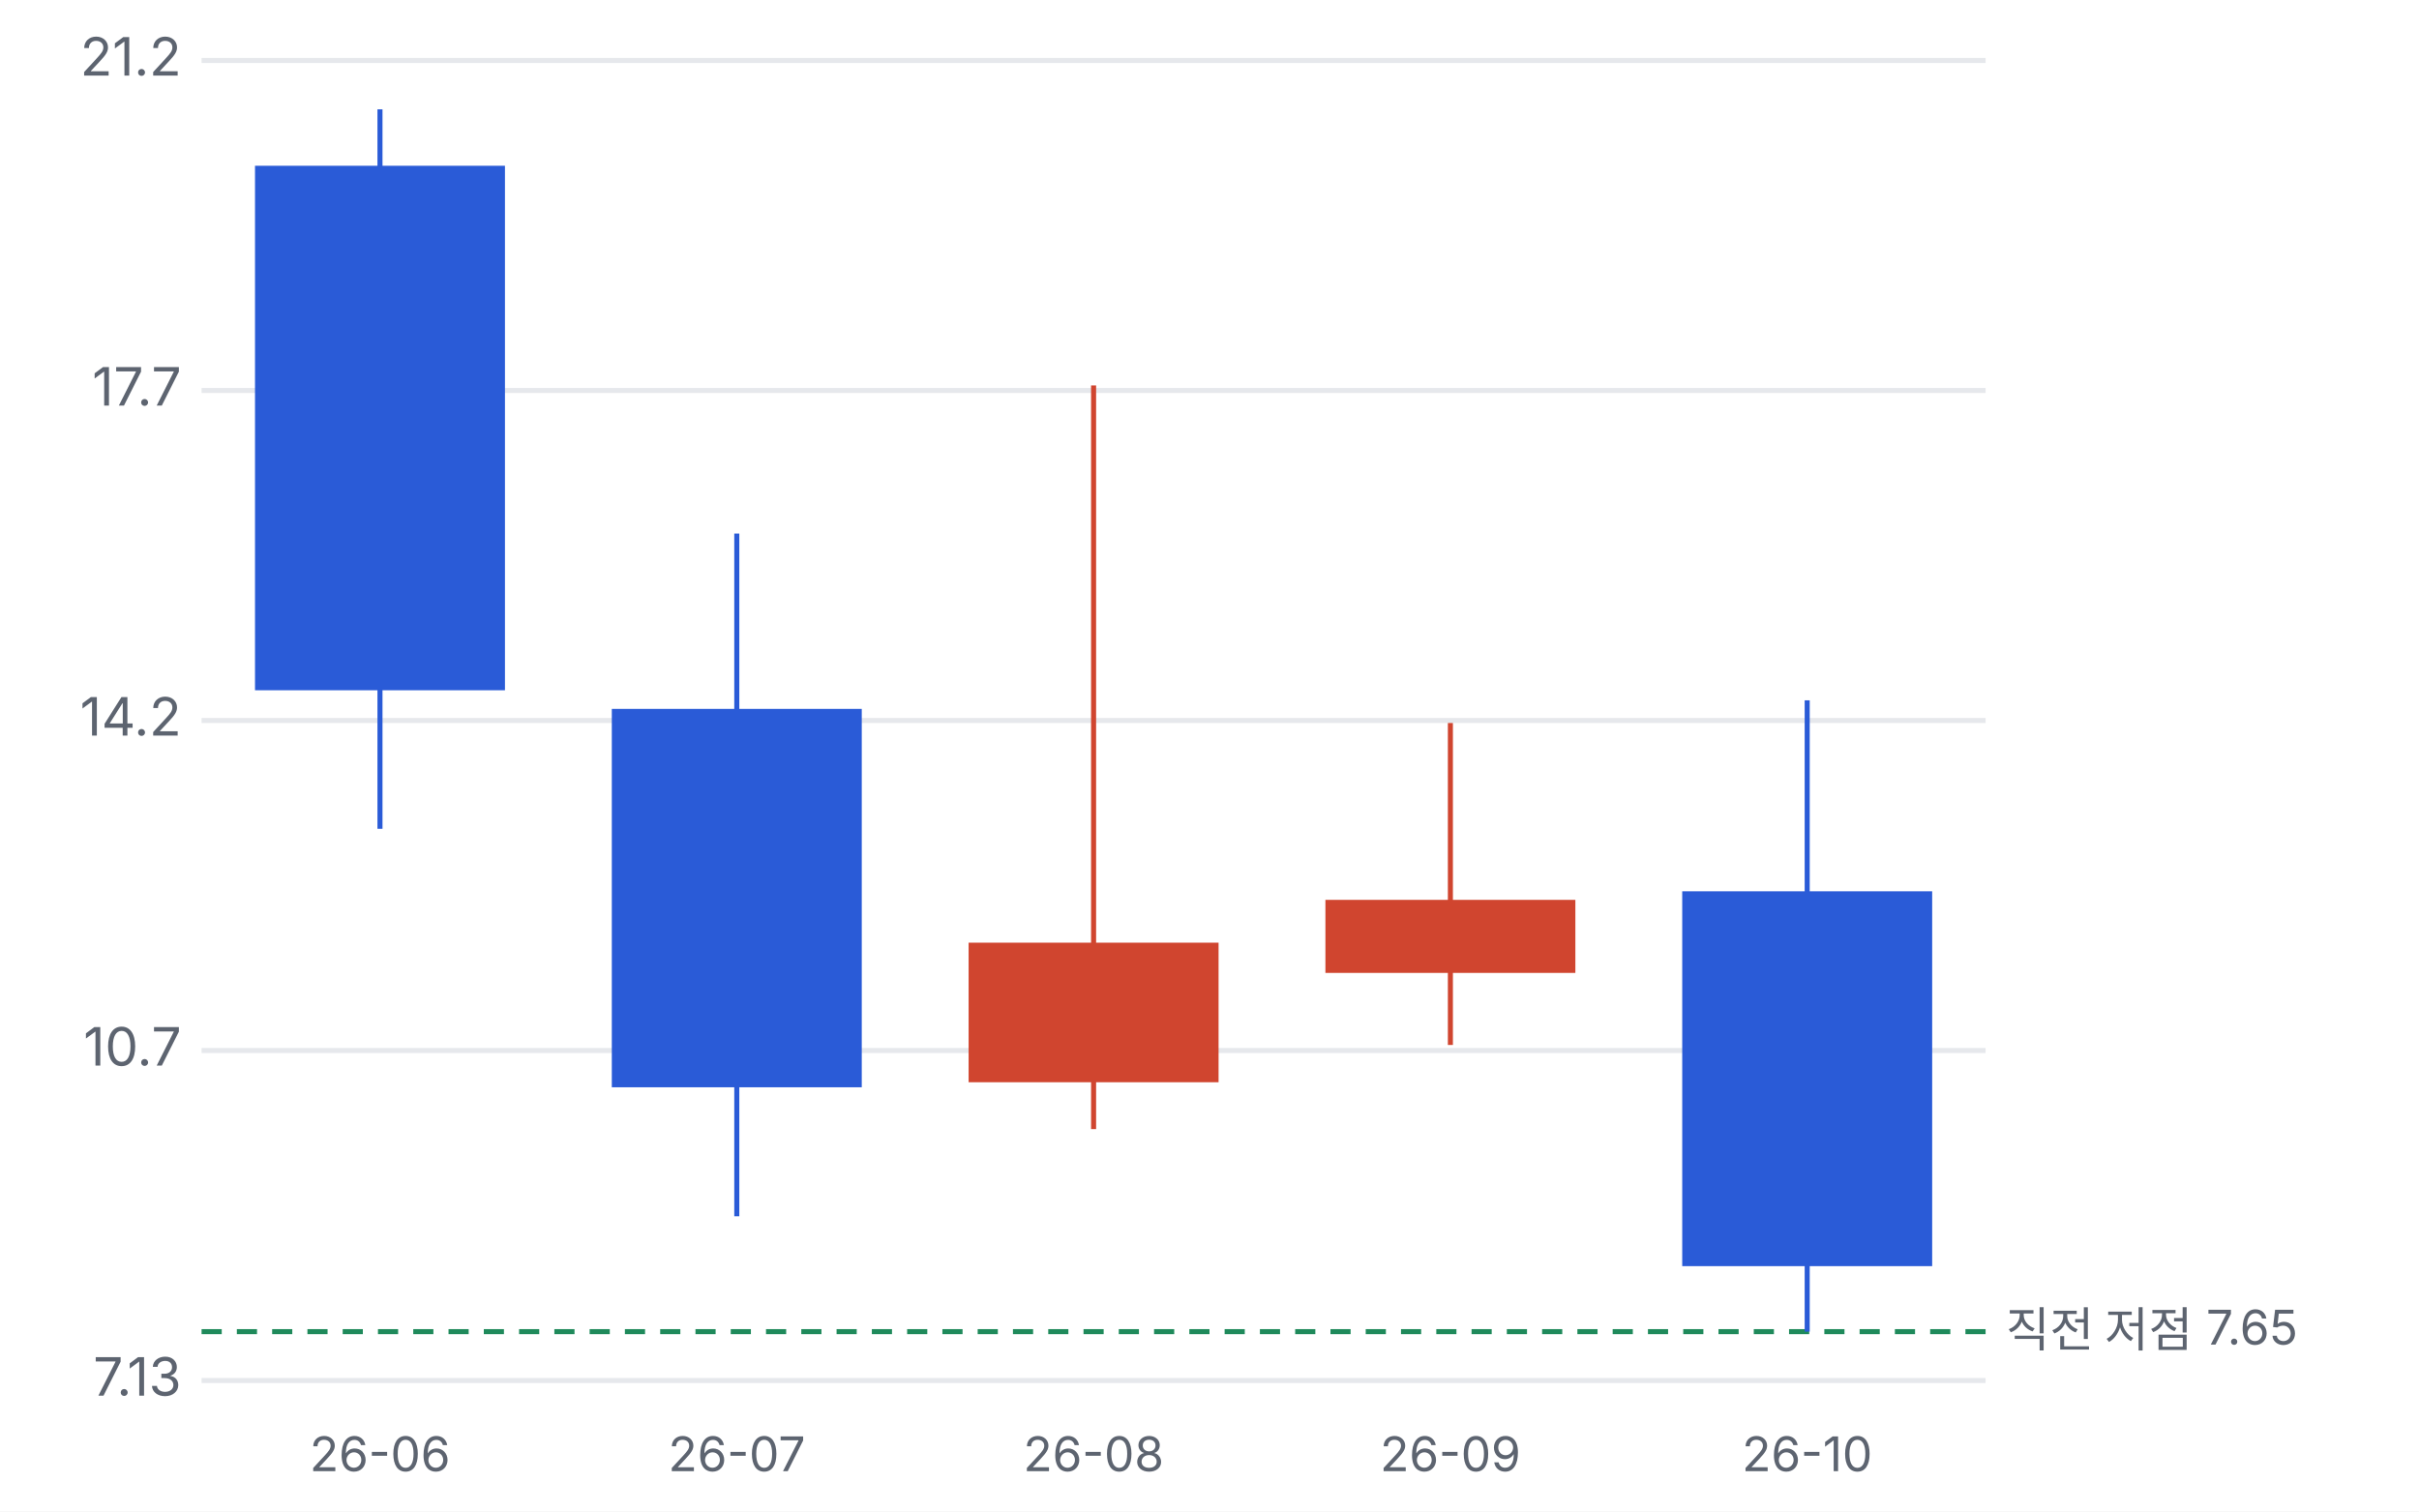
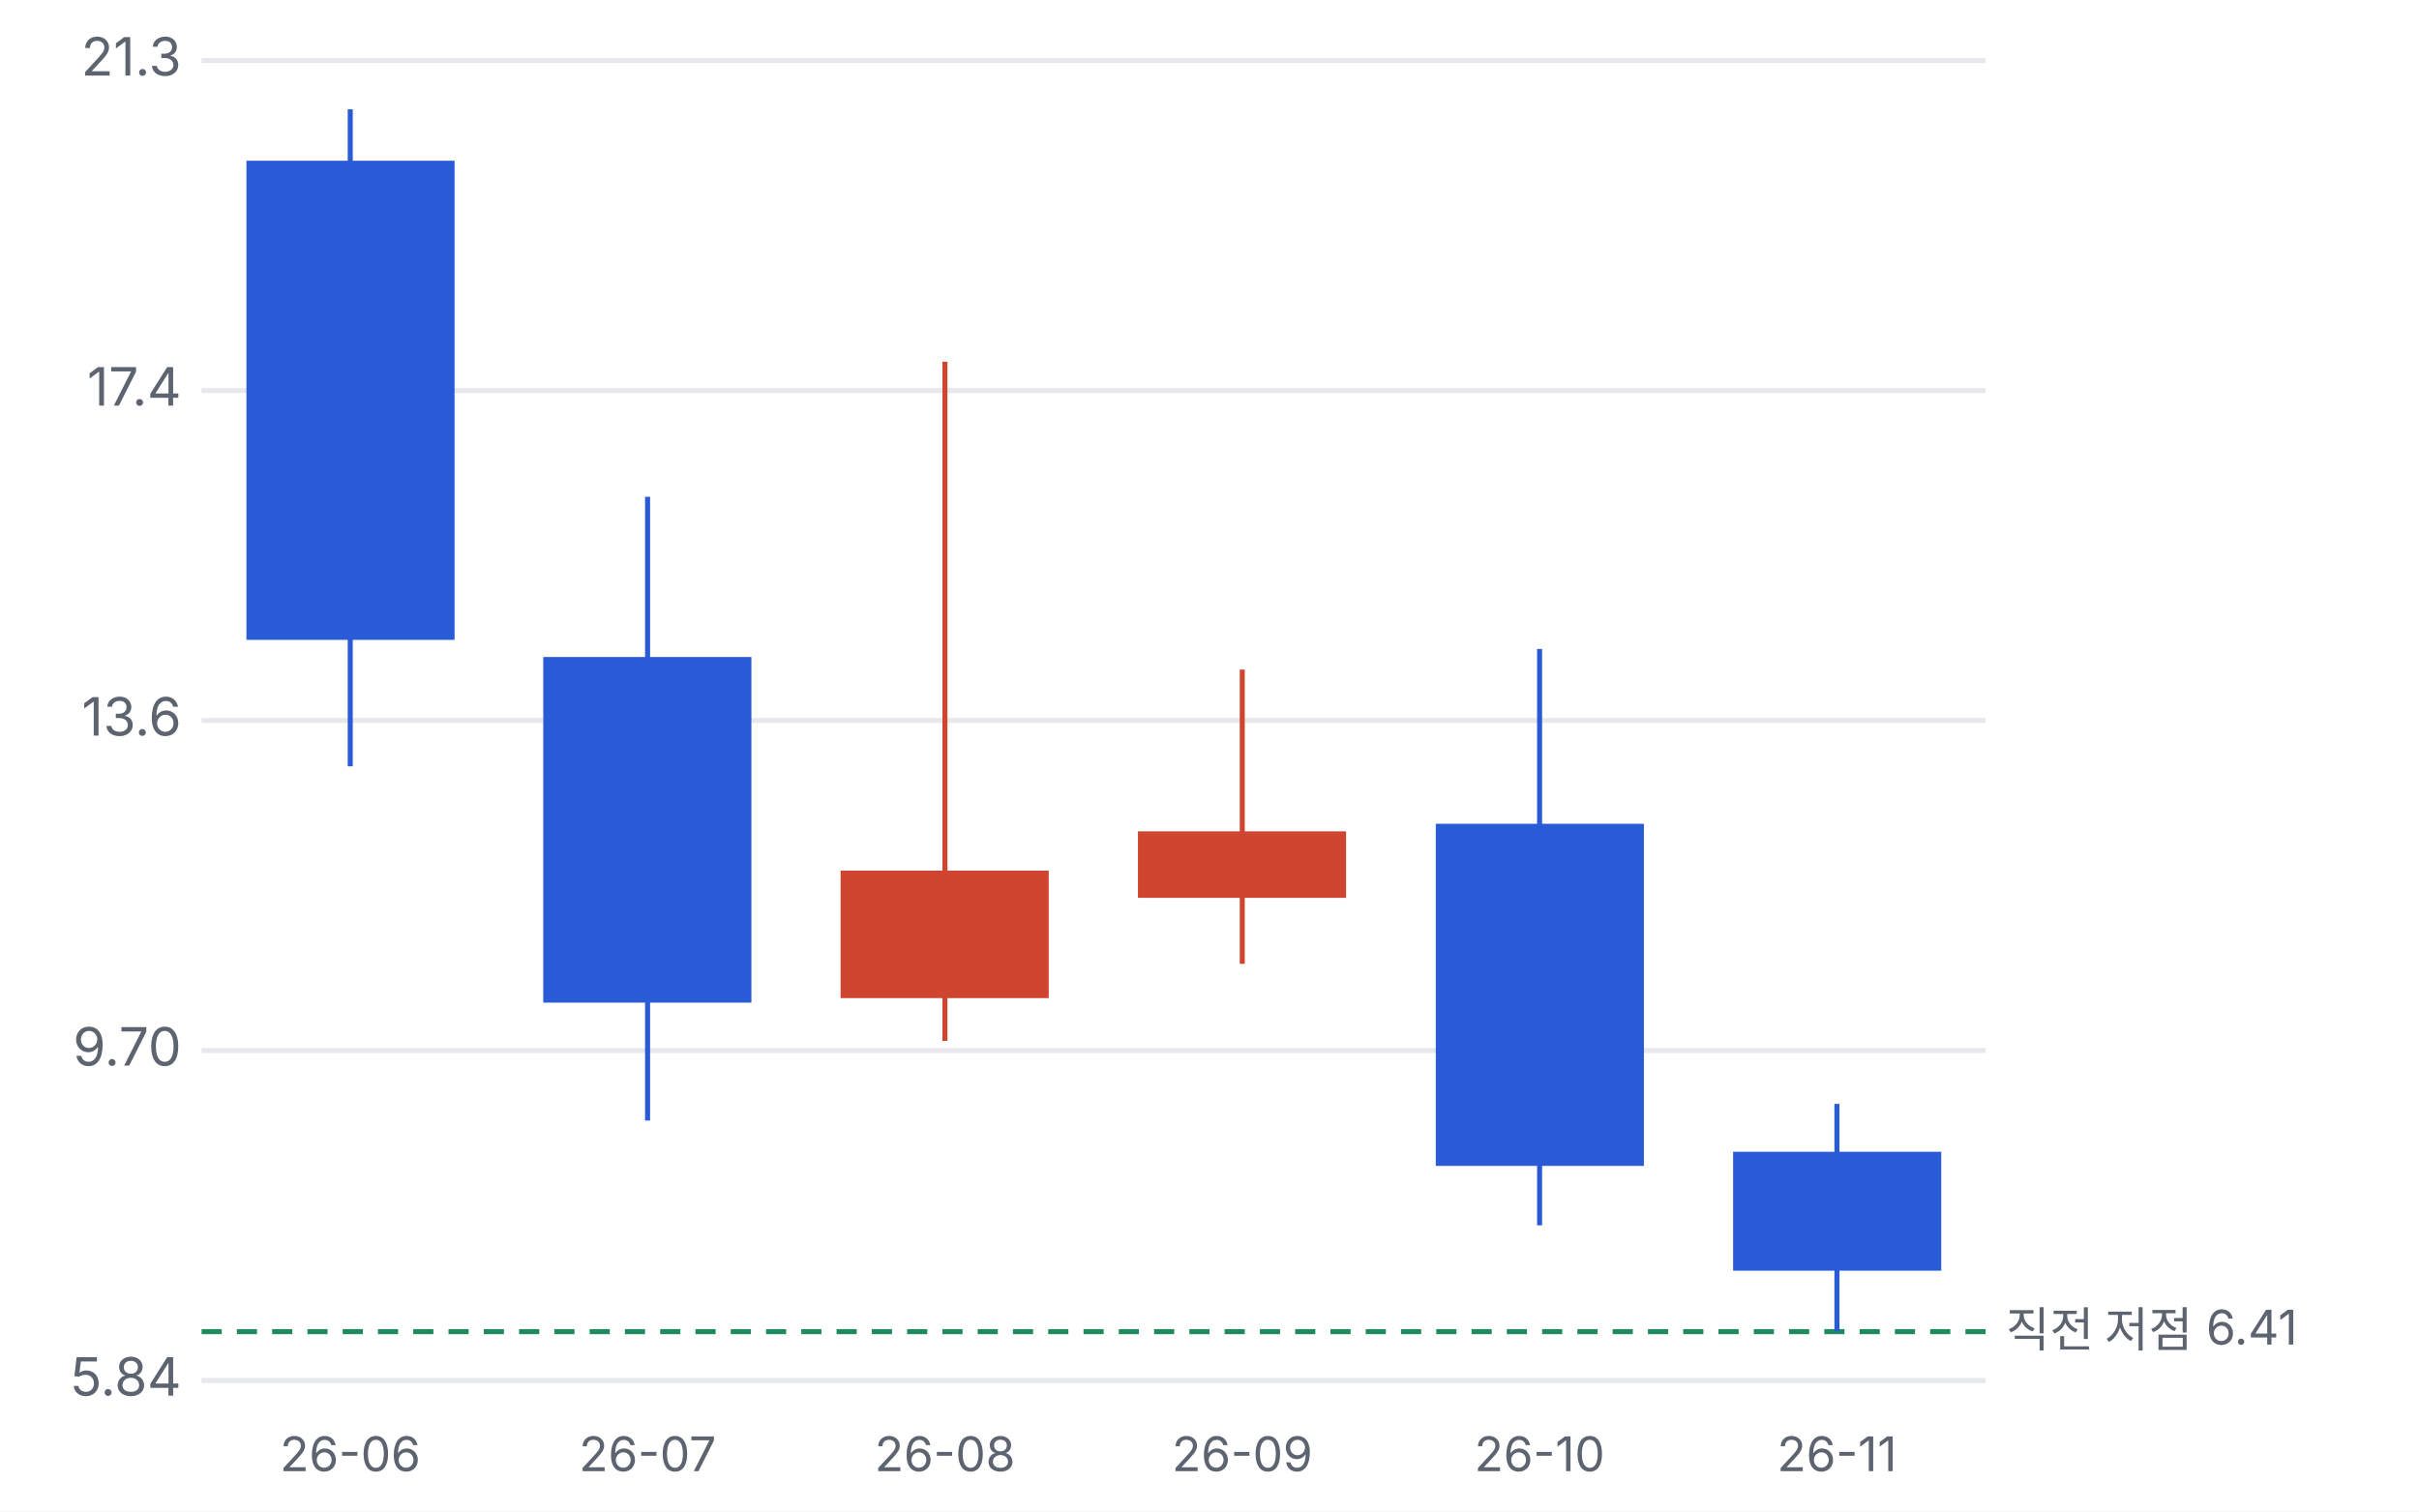
<svg xmlns="http://www.w3.org/2000/svg" viewBox="0 0 480 300" width="480" height="300">
  <style>text{fill:#5d6470;font-size:10.5px;font-family:-apple-system,'Apple SD Gothic Neo','Malgun Gothic',sans-serif}</style>
  <rect width="100%" height="100%" fill="#ffffff" />
  <g transform="translate(0,0)">
    <line x1="40" x2="394" y1="274.0" y2="274.0" stroke="#e6e8ec" />
-     <text x="36" y="277.0" text-anchor="end">7.13</text>
+     <text x="36" y="277.0" text-anchor="end">5.84</text>
    <line x1="40" x2="394" y1="208.5" y2="208.5" stroke="#e6e8ec" />
-     <text x="36" y="211.5" text-anchor="end">10.7</text>
+     <text x="36" y="211.5" text-anchor="end">9.70</text>
    <line x1="40" x2="394" y1="143.0" y2="143.0" stroke="#e6e8ec" />
-     <text x="36" y="146.0" text-anchor="end">14.2</text>
+     <text x="36" y="146.0" text-anchor="end">13.6</text>
    <line x1="40" x2="394" y1="77.5" y2="77.5" stroke="#e6e8ec" />
-     <text x="36" y="80.5" text-anchor="end">17.7</text>
+     <text x="36" y="80.5" text-anchor="end">17.4</text>
    <line x1="40" x2="394" y1="12.0" y2="12.0" stroke="#e6e8ec" />
-     <text x="36" y="15.0" text-anchor="end">21.2</text>
+     <text x="36" y="15.0" text-anchor="end">21.3</text>
    <line x1="40" x2="394" y1="264.3" y2="264.3" stroke="#1f8a5b" stroke-dasharray="4 3" />
-     <text x="398" y="267.3" style="font-size:9.5px">직전 저점 7.65</text>
-     <line x1="75.4" x2="75.4" y1="21.7" y2="164.5" stroke="#2a5bd7" />
-     <rect x="50.6" y="32.9" width="49.6" height="104.1" fill="#2a5bd7" />
-     <text x="75.4" y="292" text-anchor="middle" style="font-size:9.5px">26-06</text>
-     <line x1="146.2" x2="146.2" y1="105.9" y2="241.4" stroke="#2a5bd7" />
-     <rect x="121.4" y="140.7" width="49.6" height="75.1" fill="#2a5bd7" />
-     <text x="146.2" y="292" text-anchor="middle" style="font-size:9.5px">26-07</text>
-     <line x1="217.0" x2="217.0" y1="76.5" y2="224.1" stroke="#d0452f" />
-     <rect x="192.2" y="187.1" width="49.6" height="27.7" fill="#d0452f" />
-     <text x="217.0" y="292" text-anchor="middle" style="font-size:9.5px">26-08</text>
-     <line x1="287.8" x2="287.8" y1="143.5" y2="207.4" stroke="#d0452f" />
-     <rect x="263.0" y="178.6" width="49.6" height="14.5" fill="#d0452f" />
-     <text x="287.8" y="292" text-anchor="middle" style="font-size:9.5px">26-09</text>
-     <line x1="358.6" x2="358.6" y1="139.0" y2="264.3" stroke="#2a5bd7" />
-     <rect x="333.8" y="176.9" width="49.6" height="74.4" fill="#2a5bd7" />
-     <text x="358.6" y="292" text-anchor="middle" style="font-size:9.5px">26-10</text>
+     <text x="398" y="267.3" style="font-size:9.5px">직전 저점 6.41</text>
+     <line x1="69.5" x2="69.5" y1="21.7" y2="152.1" stroke="#2a5bd7" />
+     <rect x="48.9" y="31.9" width="41.3" height="95.1" fill="#2a5bd7" />
+     <text x="69.5" y="292" text-anchor="middle" style="font-size:9.5px">26-06</text>
+     <line x1="128.5" x2="128.5" y1="98.6" y2="222.4" stroke="#2a5bd7" />
+     <rect x="107.8" y="130.4" width="41.3" height="68.6" fill="#2a5bd7" />
+     <text x="128.5" y="292" text-anchor="middle" style="font-size:9.5px">26-07</text>
+     <line x1="187.5" x2="187.5" y1="71.8" y2="206.6" stroke="#d0452f" />
+     <rect x="166.8" y="172.8" width="41.3" height="25.3" fill="#d0452f" />
+     <text x="187.5" y="292" text-anchor="middle" style="font-size:9.5px">26-08</text>
+     <line x1="246.5" x2="246.5" y1="132.9" y2="191.3" stroke="#d0452f" />
+     <rect x="225.8" y="165.0" width="41.3" height="13.2" fill="#d0452f" />
+     <text x="246.5" y="292" text-anchor="middle" style="font-size:9.5px">26-09</text>
+     <line x1="305.5" x2="305.5" y1="128.8" y2="243.2" stroke="#2a5bd7" />
+     <rect x="284.9" y="163.5" width="41.3" height="67.9" fill="#2a5bd7" />
+     <text x="305.5" y="292" text-anchor="middle" style="font-size:9.5px">26-10</text>
+     <line x1="364.5" x2="364.5" y1="219.1" y2="264.3" stroke="#2a5bd7" />
+     <rect x="343.9" y="228.6" width="41.3" height="23.6" fill="#2a5bd7" />
+     <text x="364.5" y="292" text-anchor="middle" style="font-size:9.5px">26-11</text>
  </g>
</svg>
